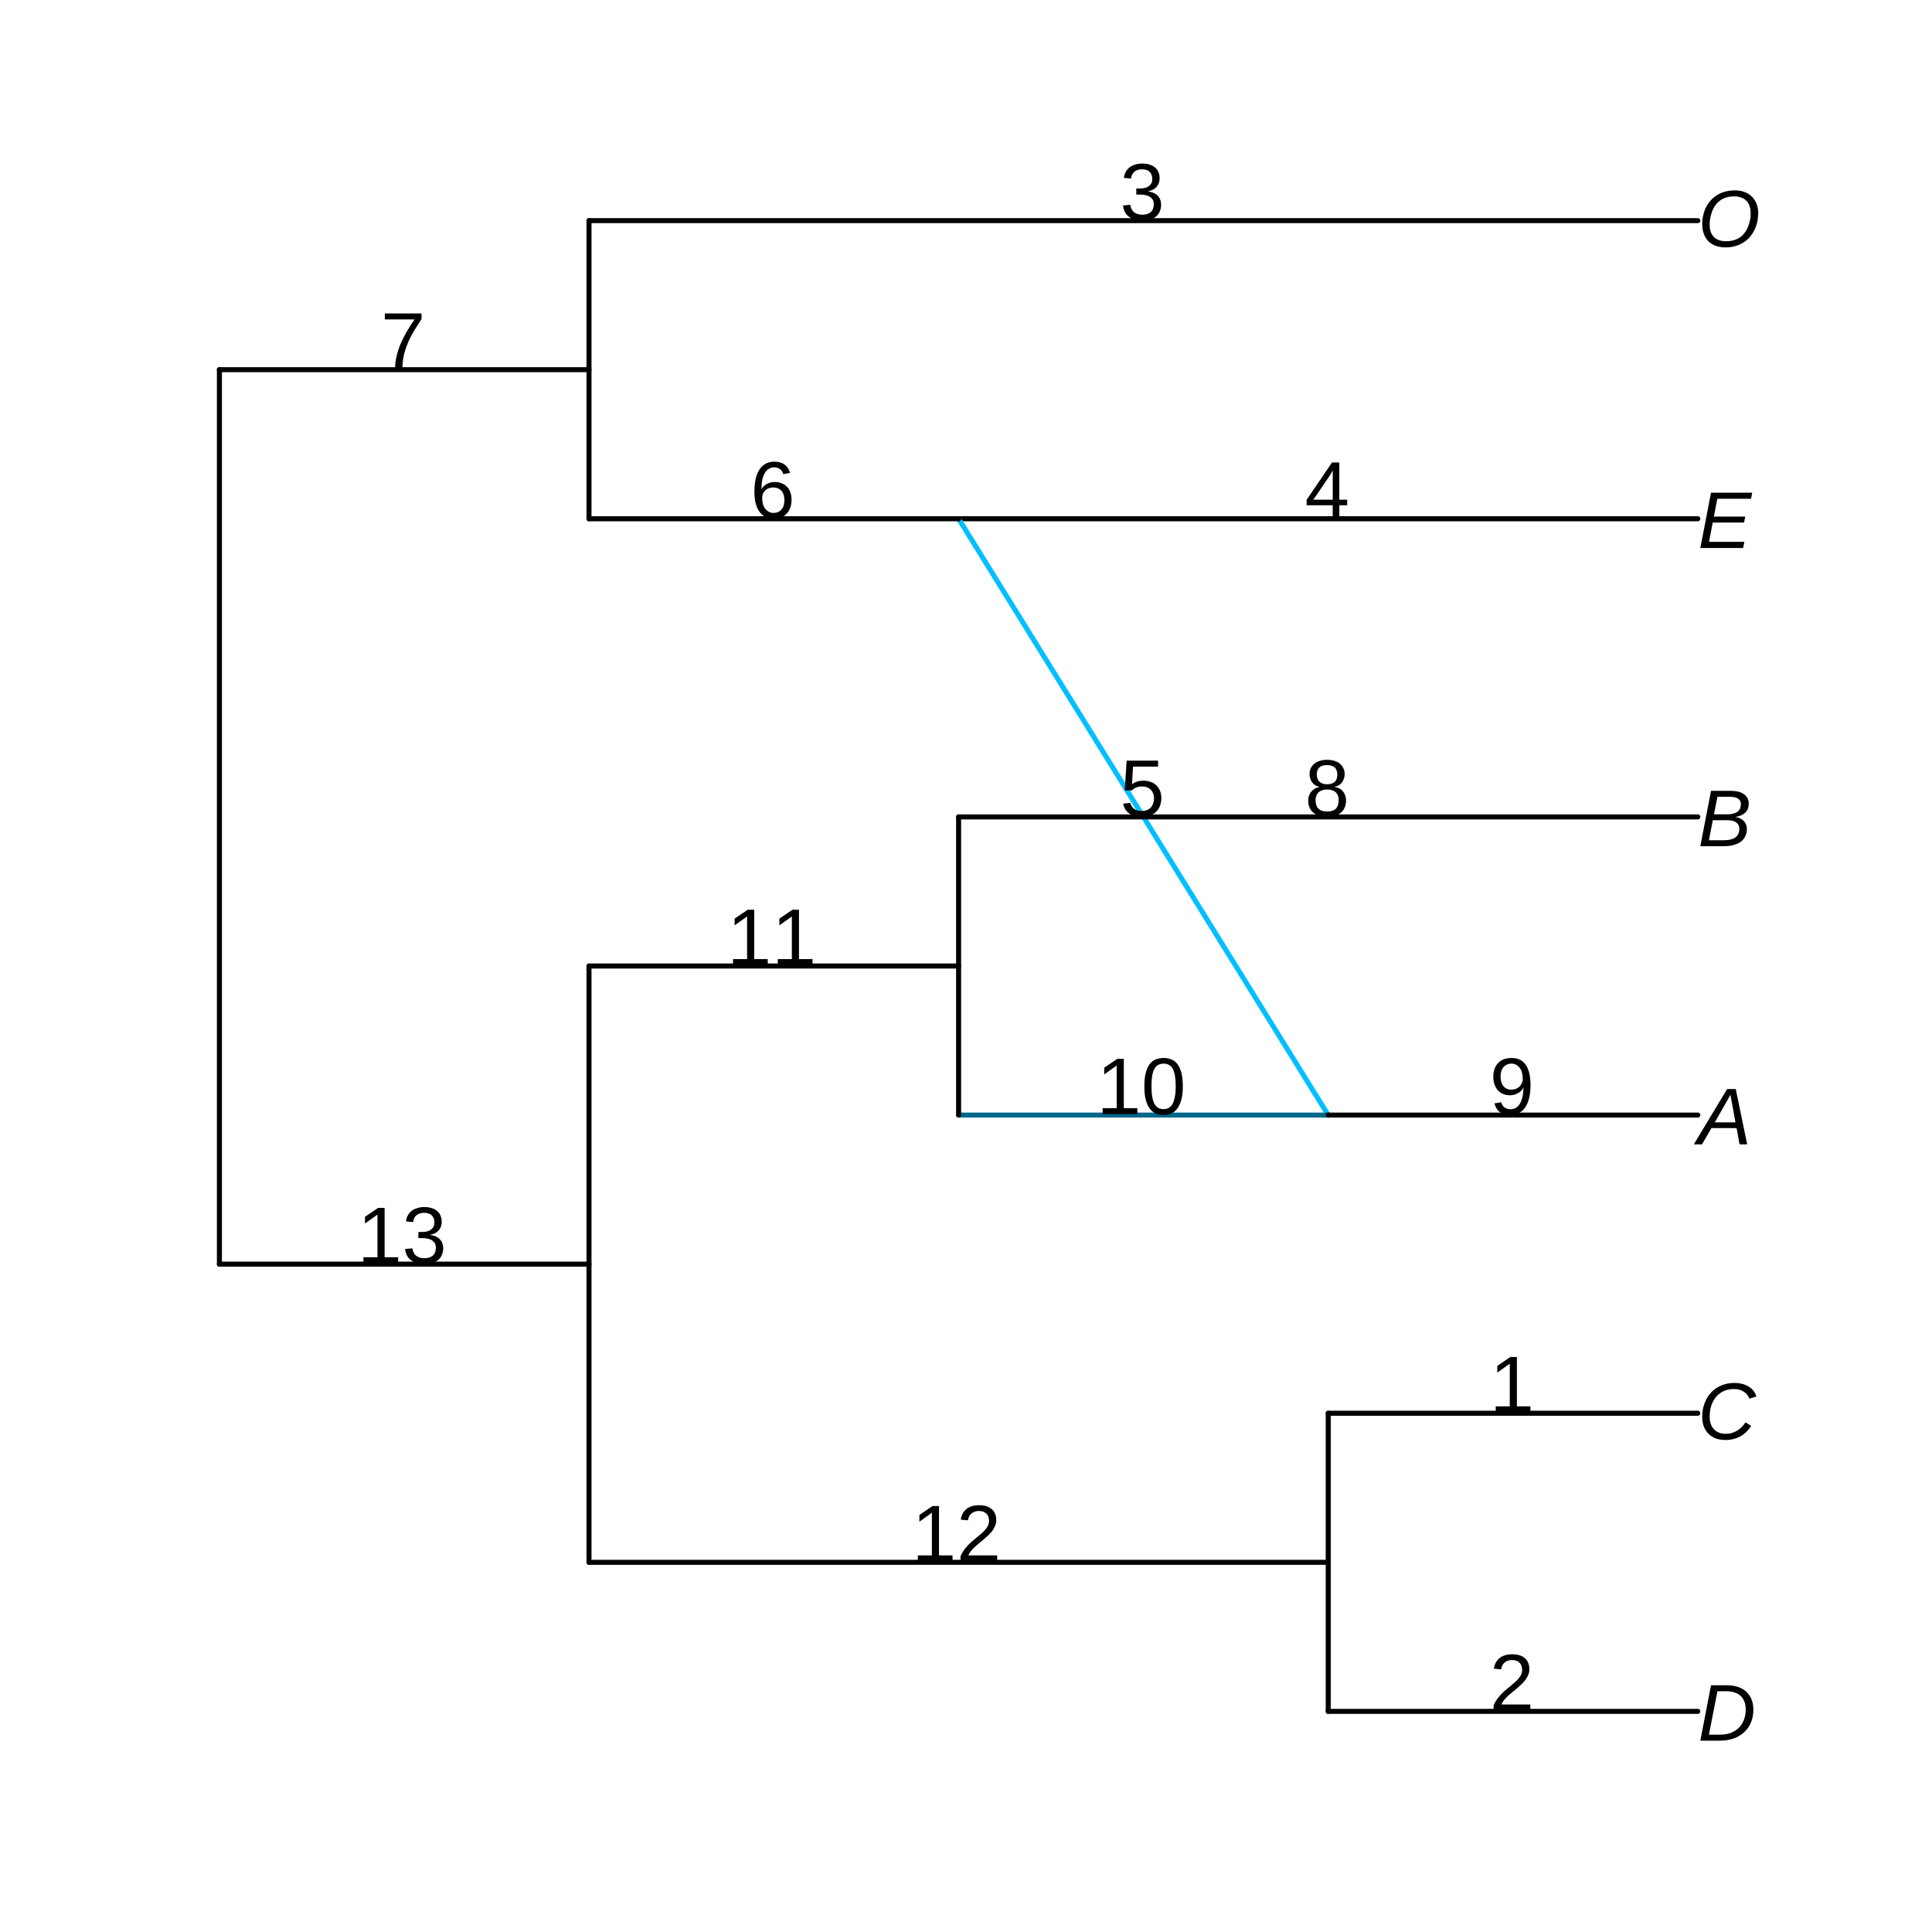
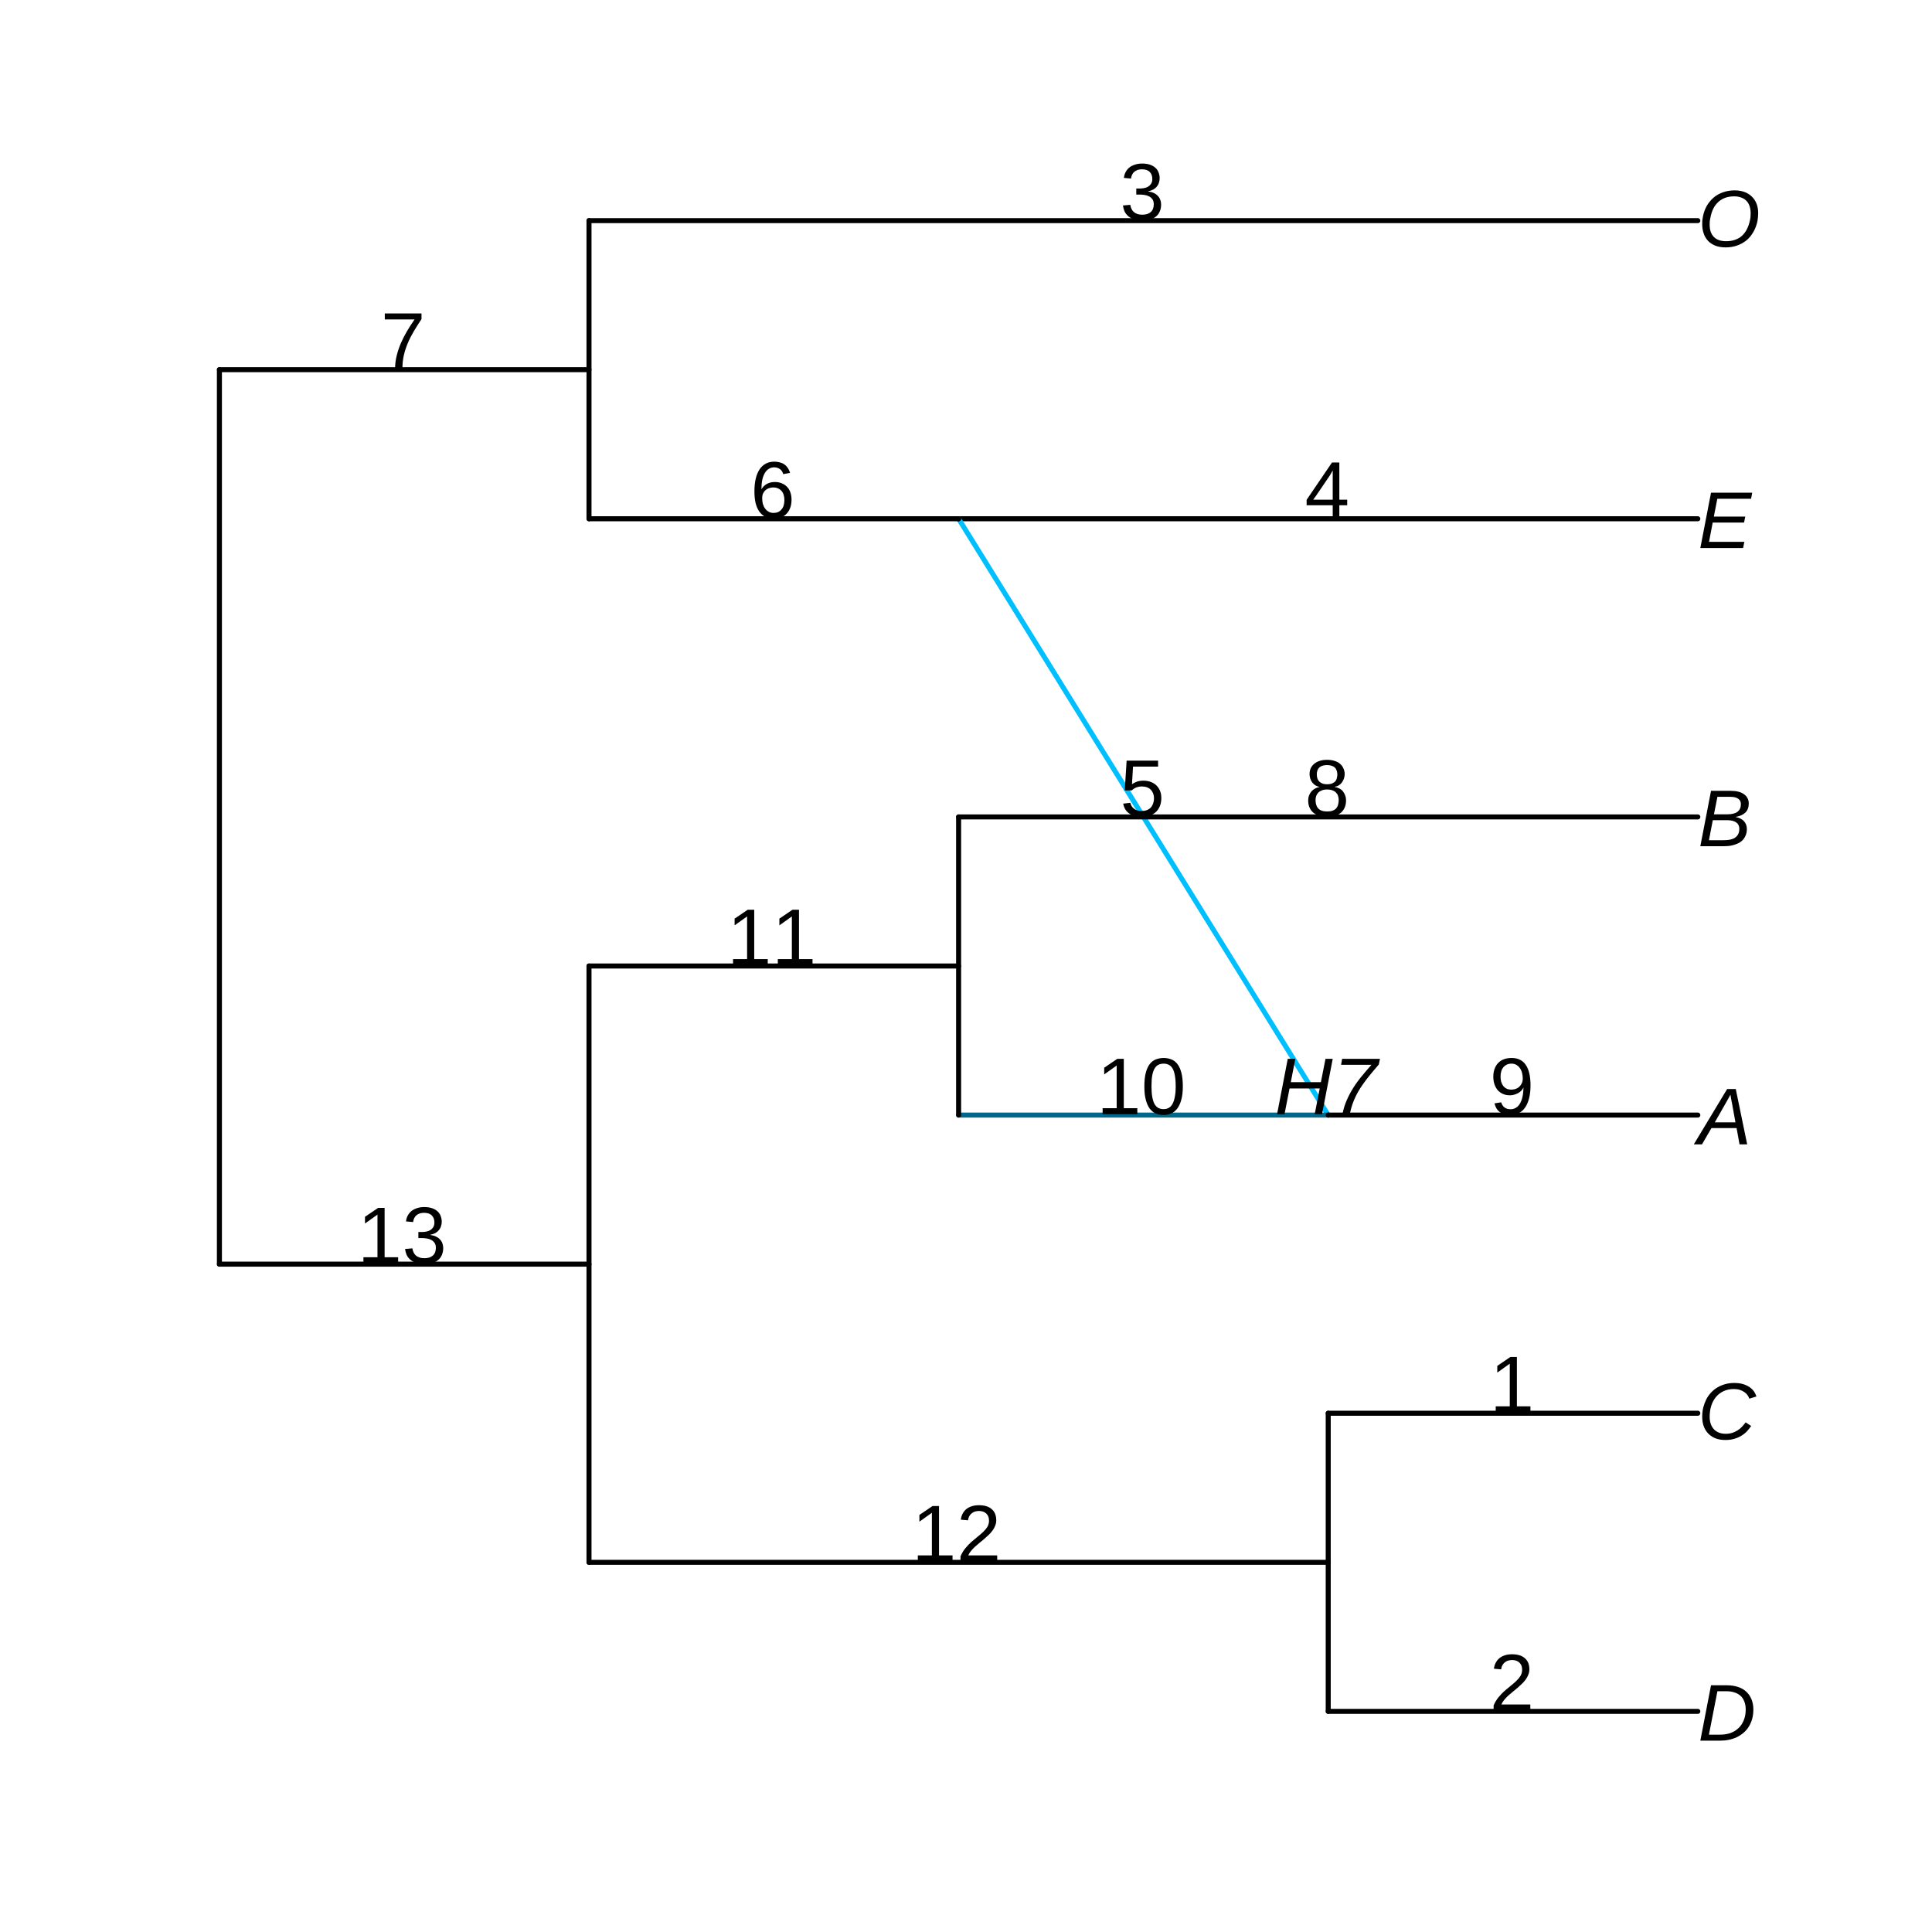
<svg xmlns="http://www.w3.org/2000/svg" xmlns:xlink="http://www.w3.org/1999/xlink" width="288pt" height="288pt" viewBox="0 0 288 288" version="1.1">
  <defs>
    <g>
      <symbol overflow="visible" id="glyph0-0">
        <path style="stroke:none;" d="M 0.406 0 L 0.406 -8 L 3.594 -8 L 3.594 0 Z M 0.797 -0.406 L 3.188 -0.406 L 3.188 -7.594 L 0.797 -7.594 Z M 0.797 -0.406 " />
      </symbol>
      <symbol overflow="visible" id="glyph0-1">
        <path style="stroke:none;" d="M 7.953 -1.969 C 7.766 -1.688 7.551 -1.414 7.312 -1.156 C 7.07 -0.906 6.797 -0.688 6.484 -0.5 C 6.18 -0.312 5.832 -0.16 5.438 -0.047 C 5.051 0.066 4.609 0.125 4.109 0.125 C 3.523 0.125 3.016 0.035 2.578 -0.141 C 2.148 -0.328 1.789 -0.578 1.5 -0.891 C 1.219 -1.203 1.004 -1.566 0.859 -1.984 C 0.723 -2.398 0.656 -2.848 0.656 -3.328 C 0.656 -3.816 0.707 -4.281 0.812 -4.719 C 0.926 -5.156 1.078 -5.562 1.266 -5.938 C 1.461 -6.312 1.703 -6.648 1.984 -6.953 C 2.266 -7.254 2.582 -7.508 2.938 -7.719 C 3.289 -7.926 3.676 -8.086 4.094 -8.203 C 4.508 -8.316 4.953 -8.375 5.422 -8.375 C 5.93 -8.375 6.375 -8.316 6.75 -8.203 C 7.125 -8.086 7.445 -7.938 7.719 -7.75 C 7.988 -7.562 8.207 -7.348 8.375 -7.109 C 8.539 -6.867 8.66 -6.617 8.734 -6.359 L 7.672 -6.031 C 7.617 -6.219 7.531 -6.395 7.406 -6.562 C 7.281 -6.738 7.125 -6.891 6.938 -7.016 C 6.75 -7.148 6.523 -7.258 6.266 -7.344 C 6.004 -7.426 5.707 -7.469 5.375 -7.469 C 4.801 -7.469 4.289 -7.363 3.844 -7.156 C 3.395 -6.945 3.016 -6.656 2.703 -6.281 C 2.398 -5.914 2.164 -5.477 2 -4.969 C 1.844 -4.469 1.766 -3.914 1.766 -3.312 C 1.766 -2.945 1.816 -2.609 1.922 -2.297 C 2.023 -1.992 2.176 -1.727 2.375 -1.5 C 2.57 -1.281 2.82 -1.109 3.125 -0.984 C 3.426 -0.859 3.773 -0.797 4.172 -0.797 C 4.523 -0.797 4.848 -0.844 5.141 -0.938 C 5.43 -1.031 5.695 -1.156 5.938 -1.312 C 6.188 -1.469 6.406 -1.648 6.594 -1.859 C 6.789 -2.066 6.969 -2.281 7.125 -2.5 Z M 7.953 -1.969 " />
      </symbol>
      <symbol overflow="visible" id="glyph0-2">
        <path style="stroke:none;" d="M 4.359 -8.25 C 4.941 -8.25 5.473 -8.172 5.953 -8.016 C 6.43 -7.867 6.844 -7.641 7.188 -7.328 C 7.531 -7.023 7.797 -6.648 7.984 -6.203 C 8.18 -5.754 8.281 -5.234 8.281 -4.641 C 8.281 -4.117 8.219 -3.641 8.094 -3.203 C 7.969 -2.773 7.797 -2.391 7.578 -2.047 C 7.359 -1.703 7.094 -1.398 6.781 -1.141 C 6.477 -0.891 6.145 -0.676 5.781 -0.5 C 5.414 -0.332 5.031 -0.207 4.625 -0.125 C 4.219 -0.039 3.801 0 3.375 0 L 0.375 0 L 1.969 -8.25 Z M 1.656 -0.891 L 3.328 -0.891 C 3.898 -0.891 4.422 -0.973 4.891 -1.141 C 5.359 -1.316 5.758 -1.566 6.094 -1.891 C 6.426 -2.211 6.68 -2.602 6.859 -3.062 C 7.047 -3.531 7.141 -4.055 7.141 -4.641 C 7.141 -5.109 7.066 -5.516 6.922 -5.859 C 6.785 -6.203 6.594 -6.484 6.344 -6.703 C 6.094 -6.922 5.797 -7.082 5.453 -7.188 C 5.109 -7.301 4.738 -7.359 4.344 -7.359 L 2.922 -7.359 Z M 1.656 -0.891 " />
      </symbol>
      <symbol overflow="visible" id="glyph0-3">
        <path style="stroke:none;" d="M 5.5 -8.375 C 6.062 -8.375 6.555 -8.289 6.984 -8.125 C 7.422 -7.957 7.785 -7.723 8.078 -7.422 C 8.379 -7.129 8.609 -6.773 8.766 -6.359 C 8.922 -5.941 9 -5.484 9 -4.984 C 9 -4.797 8.988 -4.598 8.969 -4.391 C 8.945 -4.18 8.922 -3.984 8.891 -3.797 C 8.766 -3.203 8.562 -2.66 8.281 -2.172 C 8.008 -1.691 7.672 -1.281 7.266 -0.938 C 6.859 -0.602 6.391 -0.344 5.859 -0.156 C 5.336 0.031 4.77 0.125 4.156 0.125 C 3.57 0.125 3.062 0.039 2.625 -0.125 C 2.188 -0.301 1.82 -0.539 1.531 -0.844 C 1.238 -1.156 1.02 -1.523 0.875 -1.953 C 0.727 -2.379 0.656 -2.848 0.656 -3.359 C 0.656 -3.535 0.66 -3.719 0.672 -3.906 C 0.691 -4.094 0.723 -4.285 0.766 -4.484 C 0.879 -5.066 1.07 -5.598 1.344 -6.078 C 1.625 -6.555 1.969 -6.969 2.375 -7.312 C 2.781 -7.656 3.242 -7.914 3.766 -8.094 C 4.297 -8.281 4.875 -8.375 5.5 -8.375 Z M 5.438 -7.484 C 4.926 -7.484 4.473 -7.41 4.078 -7.266 C 3.68 -7.117 3.332 -6.906 3.031 -6.625 C 2.738 -6.352 2.492 -6.02 2.297 -5.625 C 2.109 -5.238 1.969 -4.797 1.875 -4.297 C 1.832 -4.117 1.801 -3.945 1.781 -3.781 C 1.77 -3.613 1.766 -3.453 1.766 -3.297 C 1.766 -2.879 1.816 -2.516 1.922 -2.203 C 2.035 -1.891 2.195 -1.629 2.406 -1.422 C 2.613 -1.211 2.867 -1.055 3.172 -0.953 C 3.484 -0.848 3.828 -0.797 4.203 -0.797 C 4.723 -0.797 5.18 -0.867 5.578 -1.016 C 5.984 -1.16 6.332 -1.367 6.625 -1.641 C 6.914 -1.922 7.156 -2.254 7.344 -2.641 C 7.539 -3.035 7.688 -3.477 7.781 -3.969 C 7.82 -4.133 7.848 -4.301 7.859 -4.469 C 7.867 -4.645 7.875 -4.812 7.875 -4.969 C 7.875 -5.383 7.816 -5.75 7.703 -6.062 C 7.598 -6.375 7.438 -6.633 7.219 -6.844 C 7.008 -7.051 6.754 -7.207 6.453 -7.312 C 6.148 -7.426 5.812 -7.484 5.438 -7.484 Z M 5.438 -7.484 " />
      </symbol>
      <symbol overflow="visible" id="glyph0-4">
        <path style="stroke:none;" d="M 0.375 0 L 1.969 -8.25 L 8.109 -8.25 L 7.938 -7.344 L 2.906 -7.344 L 2.391 -4.688 L 7.078 -4.688 L 6.891 -3.797 L 2.219 -3.797 L 1.672 -0.922 L 6.938 -0.922 L 6.75 0 Z M 0.375 0 " />
      </symbol>
      <symbol overflow="visible" id="glyph0-5">
        <path style="stroke:none;" d="M 1.969 -8.25 L 4.953 -8.25 C 5.359 -8.25 5.723 -8.207 6.047 -8.125 C 6.379 -8.039 6.656 -7.914 6.875 -7.75 C 7.102 -7.594 7.281 -7.395 7.406 -7.156 C 7.531 -6.926 7.594 -6.664 7.594 -6.375 C 7.594 -5.801 7.426 -5.348 7.094 -5.016 C 6.758 -4.691 6.266 -4.473 5.609 -4.359 C 5.891 -4.305 6.133 -4.227 6.344 -4.125 C 6.551 -4.02 6.727 -3.891 6.875 -3.734 C 7.02 -3.578 7.129 -3.398 7.203 -3.203 C 7.273 -3.004 7.312 -2.797 7.312 -2.578 C 7.312 -2.254 7.266 -1.961 7.172 -1.703 C 7.078 -1.453 6.953 -1.227 6.797 -1.031 C 6.641 -0.844 6.453 -0.68 6.234 -0.547 C 6.016 -0.422 5.773 -0.316 5.516 -0.234 C 5.266 -0.148 5 -0.086 4.719 -0.047 C 4.438 -0.016 4.148 0 3.859 0 L 0.375 0 Z M 2.406 -4.75 L 4.344 -4.75 C 5.051 -4.75 5.57 -4.875 5.906 -5.125 C 6.25 -5.383 6.422 -5.766 6.422 -6.266 C 6.422 -6.629 6.285 -6.898 6.016 -7.078 C 5.754 -7.266 5.367 -7.359 4.859 -7.359 L 2.922 -7.359 Z M 1.656 -0.891 L 3.812 -0.891 C 4.113 -0.891 4.41 -0.91 4.703 -0.953 C 4.992 -1.004 5.25 -1.094 5.469 -1.219 C 5.688 -1.344 5.859 -1.516 5.984 -1.734 C 6.117 -1.953 6.188 -2.238 6.188 -2.594 C 6.188 -3.008 6.031 -3.328 5.719 -3.547 C 5.406 -3.766 4.961 -3.875 4.391 -3.875 L 2.234 -3.875 Z M 1.656 -0.891 " />
      </symbol>
      <symbol overflow="visible" id="glyph0-6">
        <path style="stroke:none;" d="M 6.219 0 L 5.781 -2.422 L 2.031 -2.422 L 0.625 0 L -0.594 0 L 4.375 -8.25 L 5.656 -8.25 L 7.359 0 Z M 5.109 -6.062 C 5.078 -6.219 5.047 -6.367 5.016 -6.516 C 4.984 -6.672 4.957 -6.812 4.938 -6.938 C 4.914 -7.07 4.898 -7.18 4.891 -7.266 C 4.879 -7.348 4.867 -7.395 4.859 -7.406 C 4.859 -7.395 4.832 -7.344 4.781 -7.25 C 4.738 -7.164 4.68 -7.062 4.609 -6.938 C 4.535 -6.812 4.457 -6.672 4.375 -6.516 C 4.289 -6.359 4.203 -6.203 4.109 -6.047 L 2.531 -3.281 L 5.609 -3.281 Z M 5.109 -6.062 " />
+       </symbol>
+       <symbol overflow="visible" id="glyph0-7">
+         <path style="stroke:none;" d="M 5.984 0 L 6.734 -3.828 L 2.234 -3.828 L 1.484 0 L 0.375 0 L 1.969 -8.25 L 3.094 -8.25 L 2.422 -4.766 L 6.906 -4.766 L 7.594 -8.25 L 8.672 -8.25 L 7.078 0 Z M 5.984 0 " />
+       </symbol>
+       <symbol overflow="visible" id="glyph0-8">
+         <path style="stroke:none;" d="M 6.875 -7.406 C 6.52 -6.977 6.176 -6.57 5.844 -6.188 C 5.52 -5.801 5.211 -5.414 4.922 -5.031 C 4.641 -4.656 4.375 -4.273 4.125 -3.891 C 3.875 -3.504 3.648 -3.109 3.453 -2.703 C 3.254 -2.297 3.078 -1.867 2.922 -1.422 C 2.773 -0.973 2.648 -0.5 2.547 0 L 1.453 0 C 1.598 -0.75 1.812 -1.441 2.094 -2.078 C 2.375 -2.723 2.703 -3.344 3.078 -3.938 C 3.453 -4.531 3.867 -5.102 4.328 -5.656 C 4.785 -6.219 5.27 -6.785 5.781 -7.359 L 1.25 -7.359 L 1.406 -8.25 L 7.047 -8.25 Z M 6.875 -7.406 " />
      </symbol>
      <symbol overflow="visible" id="glyph1-0">
        <path style="stroke:none;" d="M 0.406 0 L 0.406 -8 L 3.594 -8 L 3.594 0 Z M 0.797 -0.406 L 3.188 -0.406 L 3.188 -7.594 L 0.797 -7.594 Z M 0.797 -0.406 " />
      </symbol>
      <symbol overflow="visible" id="glyph1-1">
        <path style="stroke:none;" d="M 0.922 0 L 0.922 -0.891 L 3.016 -0.891 L 3.016 -7.25 L 1.156 -5.922 L 1.156 -6.922 L 3.109 -8.25 L 4.078 -8.25 L 4.078 -0.891 L 6.094 -0.891 L 6.094 0 Z M 0.922 0 " />
      </symbol>
      <symbol overflow="visible" id="glyph1-2">
        <path style="stroke:none;" d="M 0.609 0 L 0.609 -0.75 C 0.805 -1.207 1.047 -1.609 1.328 -1.953 C 1.617 -2.305 1.922 -2.625 2.234 -2.906 C 2.555 -3.188 2.867 -3.445 3.172 -3.688 C 3.484 -3.938 3.766 -4.18 4.016 -4.422 C 4.266 -4.66 4.469 -4.91 4.625 -5.172 C 4.781 -5.441 4.859 -5.742 4.859 -6.078 C 4.859 -6.316 4.82 -6.523 4.75 -6.703 C 4.676 -6.879 4.57 -7.023 4.438 -7.141 C 4.312 -7.266 4.156 -7.359 3.969 -7.422 C 3.781 -7.484 3.578 -7.516 3.359 -7.516 C 3.141 -7.516 2.938 -7.484 2.75 -7.422 C 2.57 -7.367 2.41 -7.281 2.266 -7.156 C 2.117 -7.039 2 -6.895 1.906 -6.719 C 1.812 -6.551 1.754 -6.352 1.734 -6.125 L 0.656 -6.219 C 0.688 -6.508 0.766 -6.785 0.891 -7.047 C 1.023 -7.316 1.203 -7.551 1.422 -7.75 C 1.648 -7.945 1.922 -8.098 2.234 -8.203 C 2.555 -8.316 2.93 -8.375 3.359 -8.375 C 3.766 -8.375 4.125 -8.328 4.438 -8.234 C 4.758 -8.141 5.031 -7.992 5.25 -7.797 C 5.477 -7.609 5.648 -7.375 5.766 -7.094 C 5.879 -6.812 5.938 -6.488 5.938 -6.125 C 5.938 -5.844 5.883 -5.578 5.781 -5.328 C 5.688 -5.078 5.555 -4.836 5.391 -4.609 C 5.223 -4.379 5.031 -4.16 4.812 -3.953 C 4.594 -3.742 4.363 -3.535 4.125 -3.328 C 3.895 -3.129 3.656 -2.93 3.406 -2.734 C 3.164 -2.535 2.938 -2.336 2.719 -2.141 C 2.508 -1.941 2.32 -1.738 2.156 -1.531 C 1.988 -1.332 1.859 -1.117 1.766 -0.891 L 6.078 -0.891 L 6.078 0 Z M 0.609 0 " />
      </symbol>
      <symbol overflow="visible" id="glyph1-3">
        <path style="stroke:none;" d="M 6.141 -2.281 C 6.141 -1.906 6.078 -1.566 5.953 -1.266 C 5.836 -0.973 5.66 -0.723 5.422 -0.516 C 5.18 -0.305 4.883 -0.145 4.531 -0.031 C 4.188 0.07 3.789 0.125 3.344 0.125 C 2.832 0.125 2.398 0.062 2.047 -0.062 C 1.703 -0.195 1.414 -0.367 1.188 -0.578 C 0.957 -0.785 0.785 -1.02 0.672 -1.281 C 0.566 -1.551 0.492 -1.832 0.453 -2.125 L 1.547 -2.219 C 1.578 -2 1.633 -1.801 1.719 -1.625 C 1.801 -1.445 1.914 -1.289 2.062 -1.156 C 2.207 -1.031 2.383 -0.93 2.594 -0.859 C 2.801 -0.785 3.051 -0.75 3.344 -0.75 C 3.875 -0.75 4.289 -0.879 4.594 -1.141 C 4.895 -1.41 5.047 -1.801 5.047 -2.312 C 5.047 -2.613 4.977 -2.859 4.844 -3.047 C 4.707 -3.234 4.539 -3.379 4.344 -3.484 C 4.145 -3.586 3.926 -3.656 3.688 -3.688 C 3.445 -3.727 3.227 -3.75 3.031 -3.75 L 2.438 -3.75 L 2.438 -4.656 L 3.016 -4.656 C 3.211 -4.656 3.414 -4.676 3.625 -4.719 C 3.844 -4.758 4.039 -4.832 4.219 -4.938 C 4.395 -5.051 4.539 -5.195 4.656 -5.375 C 4.77 -5.562 4.828 -5.797 4.828 -6.078 C 4.828 -6.523 4.695 -6.875 4.438 -7.125 C 4.188 -7.383 3.801 -7.516 3.281 -7.516 C 2.82 -7.516 2.445 -7.395 2.156 -7.156 C 1.875 -6.914 1.707 -6.578 1.656 -6.141 L 0.594 -6.234 C 0.633 -6.598 0.734 -6.91 0.891 -7.172 C 1.047 -7.441 1.242 -7.664 1.484 -7.844 C 1.734 -8.02 2.008 -8.148 2.312 -8.234 C 2.625 -8.328 2.953 -8.375 3.297 -8.375 C 3.754 -8.375 4.148 -8.316 4.484 -8.203 C 4.816 -8.086 5.086 -7.93 5.297 -7.734 C 5.516 -7.535 5.672 -7.301 5.766 -7.031 C 5.867 -6.77 5.922 -6.488 5.922 -6.188 C 5.922 -5.945 5.883 -5.723 5.812 -5.516 C 5.75 -5.305 5.645 -5.113 5.5 -4.938 C 5.363 -4.77 5.188 -4.625 4.969 -4.5 C 4.75 -4.383 4.488 -4.297 4.188 -4.234 L 4.188 -4.219 C 4.52 -4.176 4.805 -4.098 5.047 -3.984 C 5.297 -3.867 5.5 -3.723 5.656 -3.547 C 5.82 -3.379 5.941 -3.188 6.016 -2.969 C 6.098 -2.75 6.141 -2.52 6.141 -2.281 Z M 6.141 -2.281 " />
      </symbol>
      <symbol overflow="visible" id="glyph1-4">
        <path style="stroke:none;" d="M 5.156 -1.875 L 5.156 0 L 4.172 0 L 4.172 -1.875 L 0.281 -1.875 L 0.281 -2.688 L 4.062 -8.25 L 5.156 -8.25 L 5.156 -2.703 L 6.328 -2.703 L 6.328 -1.875 Z M 4.172 -7.062 C 4.16 -7.039 4.141 -7.004 4.109 -6.953 C 4.078 -6.898 4.039 -6.836 4 -6.766 C 3.957 -6.691 3.914 -6.617 3.875 -6.547 C 3.844 -6.473 3.812 -6.414 3.781 -6.375 L 1.656 -3.25 C 1.633 -3.219 1.602 -3.176 1.562 -3.125 C 1.531 -3.07 1.492 -3.02 1.453 -2.969 C 1.422 -2.914 1.383 -2.863 1.344 -2.812 C 1.301 -2.77 1.27 -2.734 1.25 -2.703 L 4.172 -2.703 Z M 4.172 -7.062 " />
      </symbol>
      <symbol overflow="visible" id="glyph1-5">
        <path style="stroke:none;" d="M 6.172 -2.688 C 6.172 -2.27 6.109 -1.891 5.984 -1.547 C 5.859 -1.203 5.672 -0.906 5.422 -0.656 C 5.18 -0.414 4.879 -0.223 4.516 -0.078 C 4.148 0.055 3.723 0.125 3.234 0.125 C 2.805 0.125 2.43 0.07 2.109 -0.031 C 1.785 -0.133 1.508 -0.273 1.281 -0.453 C 1.062 -0.629 0.883 -0.836 0.75 -1.078 C 0.625 -1.316 0.535 -1.57 0.484 -1.844 L 1.547 -1.969 C 1.586 -1.812 1.645 -1.66 1.719 -1.516 C 1.801 -1.367 1.91 -1.238 2.047 -1.125 C 2.18 -1.008 2.348 -0.914 2.547 -0.844 C 2.742 -0.781 2.984 -0.75 3.266 -0.75 C 3.535 -0.75 3.781 -0.789 4 -0.875 C 4.227 -0.957 4.422 -1.078 4.578 -1.234 C 4.734 -1.398 4.852 -1.602 4.938 -1.844 C 5.031 -2.082 5.078 -2.359 5.078 -2.672 C 5.078 -2.922 5.035 -3.148 4.953 -3.359 C 4.867 -3.578 4.75 -3.766 4.594 -3.922 C 4.445 -4.078 4.258 -4.195 4.031 -4.281 C 3.812 -4.363 3.562 -4.406 3.281 -4.406 C 3.113 -4.406 2.953 -4.391 2.797 -4.359 C 2.648 -4.328 2.516 -4.285 2.391 -4.234 C 2.266 -4.18 2.148 -4.117 2.047 -4.047 C 1.941 -3.973 1.844 -3.895 1.75 -3.812 L 0.719 -3.812 L 1 -8.25 L 5.688 -8.25 L 5.688 -7.359 L 1.953 -7.359 L 1.797 -4.734 C 1.984 -4.879 2.219 -5.004 2.5 -5.109 C 2.781 -5.211 3.113 -5.266 3.5 -5.266 C 3.914 -5.266 4.285 -5.203 4.609 -5.078 C 4.941 -4.953 5.223 -4.773 5.453 -4.547 C 5.68 -4.316 5.859 -4.047 5.984 -3.734 C 6.109 -3.422 6.172 -3.07 6.172 -2.688 Z M 6.172 -2.688 " />
      </symbol>
      <symbol overflow="visible" id="glyph1-6">
        <path style="stroke:none;" d="M 6.141 -2.703 C 6.141 -2.285 6.082 -1.906 5.969 -1.562 C 5.852 -1.219 5.68 -0.922 5.453 -0.672 C 5.234 -0.422 4.957 -0.223 4.625 -0.078 C 4.289 0.055 3.91 0.125 3.484 0.125 C 3.004 0.125 2.582 0.031 2.219 -0.156 C 1.863 -0.344 1.566 -0.609 1.328 -0.953 C 1.086 -1.297 0.906 -1.719 0.781 -2.219 C 0.664 -2.727 0.609 -3.301 0.609 -3.938 C 0.609 -4.676 0.676 -5.32 0.812 -5.875 C 0.945 -6.426 1.141 -6.883 1.391 -7.25 C 1.648 -7.625 1.961 -7.906 2.328 -8.094 C 2.691 -8.281 3.102 -8.375 3.562 -8.375 C 3.844 -8.375 4.102 -8.344 4.344 -8.281 C 4.594 -8.227 4.816 -8.133 5.016 -8 C 5.223 -7.875 5.398 -7.703 5.547 -7.484 C 5.703 -7.273 5.828 -7.016 5.922 -6.703 L 4.906 -6.516 C 4.801 -6.867 4.629 -7.125 4.391 -7.281 C 4.148 -7.445 3.867 -7.531 3.547 -7.531 C 3.266 -7.531 3.004 -7.457 2.766 -7.312 C 2.535 -7.176 2.336 -6.973 2.172 -6.703 C 2.004 -6.43 1.875 -6.086 1.781 -5.672 C 1.695 -5.266 1.656 -4.789 1.656 -4.25 C 1.852 -4.602 2.125 -4.875 2.469 -5.062 C 2.812 -5.25 3.207 -5.344 3.656 -5.344 C 4.031 -5.344 4.367 -5.281 4.672 -5.156 C 4.984 -5.031 5.25 -4.852 5.469 -4.625 C 5.688 -4.406 5.852 -4.129 5.969 -3.797 C 6.082 -3.473 6.141 -3.109 6.141 -2.703 Z M 5.078 -2.656 C 5.078 -2.938 5.039 -3.191 4.969 -3.422 C 4.895 -3.66 4.785 -3.859 4.641 -4.016 C 4.504 -4.18 4.332 -4.305 4.125 -4.391 C 3.926 -4.484 3.688 -4.531 3.406 -4.531 C 3.219 -4.531 3.023 -4.5 2.828 -4.438 C 2.629 -4.383 2.453 -4.289 2.297 -4.156 C 2.141 -4.031 2.008 -3.863 1.906 -3.656 C 1.812 -3.457 1.766 -3.207 1.766 -2.906 C 1.766 -2.602 1.801 -2.316 1.875 -2.047 C 1.957 -1.785 2.07 -1.555 2.219 -1.359 C 2.363 -1.172 2.539 -1.02 2.75 -0.906 C 2.957 -0.789 3.191 -0.734 3.453 -0.734 C 3.703 -0.734 3.926 -0.773 4.125 -0.859 C 4.332 -0.953 4.504 -1.082 4.641 -1.25 C 4.785 -1.414 4.895 -1.613 4.969 -1.844 C 5.039 -2.082 5.078 -2.352 5.078 -2.656 Z M 5.078 -2.656 " />
      </symbol>
      <symbol overflow="visible" id="glyph1-7">
        <path style="stroke:none;" d="M 6.078 -7.406 C 5.66 -6.77 5.273 -6.16 4.922 -5.578 C 4.578 -4.992 4.281 -4.406 4.031 -3.812 C 3.781 -3.219 3.582 -2.609 3.438 -1.984 C 3.301 -1.367 3.234 -0.707 3.234 0 L 2.141 0 C 2.141 -0.656 2.219 -1.301 2.375 -1.938 C 2.531 -2.57 2.738 -3.195 3 -3.812 C 3.27 -4.426 3.578 -5.023 3.922 -5.609 C 4.273 -6.203 4.648 -6.785 5.047 -7.359 L 0.609 -7.359 L 0.609 -8.25 L 6.078 -8.25 Z M 6.078 -7.406 " />
      </symbol>
      <symbol overflow="visible" id="glyph1-8">
        <path style="stroke:none;" d="M 6.156 -2.297 C 6.156 -1.953 6.098 -1.629 5.984 -1.328 C 5.867 -1.035 5.695 -0.781 5.469 -0.562 C 5.25 -0.352 4.957 -0.188 4.594 -0.062 C 4.238 0.062 3.82 0.125 3.344 0.125 C 2.852 0.125 2.43 0.062 2.078 -0.062 C 1.723 -0.188 1.43 -0.352 1.203 -0.562 C 0.973 -0.781 0.801 -1.035 0.688 -1.328 C 0.57 -1.617 0.516 -1.941 0.516 -2.297 C 0.516 -2.598 0.562 -2.863 0.656 -3.094 C 0.75 -3.332 0.875 -3.535 1.031 -3.703 C 1.188 -3.867 1.363 -4.004 1.562 -4.109 C 1.758 -4.211 1.961 -4.281 2.172 -4.312 L 2.172 -4.344 C 1.941 -4.395 1.734 -4.477 1.547 -4.594 C 1.367 -4.719 1.219 -4.863 1.094 -5.031 C 0.969 -5.207 0.875 -5.398 0.812 -5.609 C 0.75 -5.816 0.719 -6.035 0.719 -6.266 C 0.719 -6.555 0.77 -6.828 0.875 -7.078 C 0.988 -7.336 1.156 -7.562 1.375 -7.75 C 1.594 -7.945 1.863 -8.098 2.188 -8.203 C 2.508 -8.316 2.883 -8.375 3.312 -8.375 C 3.758 -8.375 4.148 -8.316 4.484 -8.203 C 4.816 -8.098 5.086 -7.945 5.297 -7.75 C 5.516 -7.551 5.676 -7.32 5.781 -7.062 C 5.895 -6.812 5.953 -6.539 5.953 -6.25 C 5.953 -6.02 5.914 -5.801 5.844 -5.594 C 5.781 -5.395 5.688 -5.207 5.562 -5.031 C 5.445 -4.863 5.297 -4.719 5.109 -4.594 C 4.93 -4.477 4.723 -4.398 4.484 -4.359 L 4.484 -4.328 C 4.723 -4.285 4.941 -4.211 5.141 -4.109 C 5.348 -4.016 5.523 -3.879 5.672 -3.703 C 5.816 -3.535 5.93 -3.332 6.016 -3.094 C 6.109 -2.863 6.156 -2.598 6.156 -2.297 Z M 4.859 -6.188 C 4.859 -6.395 4.828 -6.582 4.766 -6.75 C 4.711 -6.926 4.625 -7.078 4.5 -7.203 C 4.383 -7.328 4.227 -7.422 4.031 -7.484 C 3.844 -7.555 3.602 -7.594 3.312 -7.594 C 3.039 -7.594 2.805 -7.555 2.609 -7.484 C 2.422 -7.422 2.266 -7.328 2.141 -7.203 C 2.016 -7.078 1.926 -6.926 1.875 -6.75 C 1.82 -6.582 1.797 -6.395 1.797 -6.188 C 1.797 -6.031 1.816 -5.863 1.859 -5.688 C 1.898 -5.52 1.977 -5.363 2.094 -5.219 C 2.207 -5.082 2.363 -4.969 2.562 -4.875 C 2.758 -4.781 3.016 -4.734 3.328 -4.734 C 3.66 -4.734 3.926 -4.781 4.125 -4.875 C 4.332 -4.969 4.488 -5.082 4.594 -5.219 C 4.695 -5.363 4.766 -5.52 4.797 -5.688 C 4.836 -5.863 4.859 -6.031 4.859 -6.188 Z M 5.062 -2.406 C 5.062 -2.602 5.031 -2.797 4.969 -2.984 C 4.914 -3.172 4.82 -3.332 4.688 -3.469 C 4.562 -3.613 4.383 -3.727 4.156 -3.812 C 3.938 -3.906 3.656 -3.953 3.312 -3.953 C 3.008 -3.953 2.75 -3.906 2.531 -3.812 C 2.312 -3.727 2.133 -3.613 2 -3.469 C 1.863 -3.32 1.766 -3.156 1.703 -2.969 C 1.641 -2.781 1.609 -2.582 1.609 -2.375 C 1.609 -2.125 1.641 -1.895 1.703 -1.688 C 1.766 -1.477 1.863 -1.297 2 -1.141 C 2.133 -0.992 2.312 -0.879 2.531 -0.797 C 2.758 -0.711 3.035 -0.672 3.359 -0.672 C 3.672 -0.672 3.938 -0.711 4.156 -0.797 C 4.375 -0.879 4.551 -0.992 4.688 -1.141 C 4.82 -1.297 4.914 -1.477 4.969 -1.688 C 5.031 -1.906 5.062 -2.145 5.062 -2.406 Z M 5.062 -2.406 " />
      </symbol>
      <symbol overflow="visible" id="glyph1-9">
        <path style="stroke:none;" d="M 6.109 -4.297 C 6.109 -3.555 6.035 -2.91 5.891 -2.359 C 5.754 -1.805 5.555 -1.348 5.297 -0.984 C 5.047 -0.617 4.734 -0.344 4.359 -0.156 C 3.992 0.031 3.582 0.125 3.125 0.125 C 2.801 0.125 2.508 0.086 2.25 0.016 C 2 -0.047 1.773 -0.145 1.578 -0.281 C 1.379 -0.414 1.207 -0.594 1.062 -0.812 C 0.926 -1.031 0.816 -1.297 0.734 -1.609 L 1.734 -1.766 C 1.848 -1.41 2.02 -1.148 2.25 -0.984 C 2.488 -0.816 2.785 -0.734 3.141 -0.734 C 3.422 -0.734 3.676 -0.801 3.906 -0.938 C 4.145 -1.07 4.348 -1.273 4.516 -1.547 C 4.68 -1.816 4.812 -2.156 4.906 -2.562 C 5 -2.969 5.051 -3.441 5.062 -3.984 C 4.977 -3.797 4.863 -3.629 4.719 -3.484 C 4.582 -3.348 4.422 -3.227 4.234 -3.125 C 4.055 -3.031 3.859 -2.953 3.641 -2.891 C 3.43 -2.836 3.223 -2.812 3.016 -2.812 C 2.641 -2.812 2.301 -2.879 2 -3.016 C 1.695 -3.148 1.438 -3.336 1.219 -3.578 C 1.008 -3.828 0.848 -4.117 0.734 -4.453 C 0.617 -4.797 0.562 -5.18 0.562 -5.609 C 0.562 -6.023 0.625 -6.406 0.75 -6.75 C 0.875 -7.094 1.051 -7.383 1.281 -7.625 C 1.52 -7.875 1.805 -8.062 2.141 -8.188 C 2.484 -8.312 2.875 -8.375 3.312 -8.375 C 4.227 -8.375 4.922 -8.035 5.391 -7.359 C 5.867 -6.68 6.109 -5.66 6.109 -4.297 Z M 4.953 -5.312 C 4.953 -5.613 4.914 -5.898 4.844 -6.172 C 4.77 -6.441 4.66 -6.676 4.516 -6.875 C 4.379 -7.07 4.207 -7.227 4 -7.344 C 3.789 -7.469 3.551 -7.531 3.281 -7.531 C 3.02 -7.531 2.785 -7.484 2.578 -7.391 C 2.379 -7.297 2.207 -7.164 2.062 -7 C 1.926 -6.832 1.82 -6.629 1.75 -6.391 C 1.676 -6.16 1.641 -5.898 1.641 -5.609 C 1.641 -5.328 1.672 -5.066 1.734 -4.828 C 1.805 -4.586 1.91 -4.379 2.047 -4.203 C 2.18 -4.035 2.348 -3.898 2.547 -3.797 C 2.754 -3.703 2.992 -3.656 3.266 -3.656 C 3.461 -3.656 3.66 -3.688 3.859 -3.75 C 4.055 -3.812 4.234 -3.91 4.391 -4.047 C 4.555 -4.191 4.691 -4.367 4.797 -4.578 C 4.898 -4.785 4.953 -5.031 4.953 -5.312 Z M 4.953 -5.312 " />
      </symbol>
      <symbol overflow="visible" id="glyph1-10">
        <path style="stroke:none;" d="M 6.203 -4.125 C 6.203 -3.332 6.125 -2.664 5.969 -2.125 C 5.82 -1.582 5.617 -1.145 5.359 -0.812 C 5.098 -0.477 4.789 -0.238 4.438 -0.094 C 4.094 0.051 3.723 0.125 3.328 0.125 C 2.922 0.125 2.539 0.051 2.188 -0.094 C 1.844 -0.238 1.539 -0.477 1.281 -0.812 C 1.031 -1.145 0.832 -1.582 0.688 -2.125 C 0.539 -2.664 0.469 -3.332 0.469 -4.125 C 0.469 -4.957 0.539 -5.645 0.688 -6.188 C 0.832 -6.738 1.035 -7.176 1.297 -7.5 C 1.555 -7.82 1.859 -8.047 2.203 -8.172 C 2.555 -8.305 2.941 -8.375 3.359 -8.375 C 3.754 -8.375 4.125 -8.305 4.469 -8.172 C 4.812 -8.047 5.113 -7.82 5.375 -7.5 C 5.633 -7.176 5.836 -6.738 5.984 -6.188 C 6.129 -5.645 6.203 -4.957 6.203 -4.125 Z M 5.141 -4.125 C 5.141 -4.781 5.098 -5.328 5.016 -5.766 C 4.941 -6.203 4.828 -6.551 4.672 -6.812 C 4.516 -7.07 4.328 -7.254 4.109 -7.359 C 3.891 -7.473 3.641 -7.531 3.359 -7.531 C 3.055 -7.531 2.789 -7.473 2.562 -7.359 C 2.344 -7.254 2.156 -7.07 2 -6.812 C 1.844 -6.551 1.723 -6.203 1.641 -5.766 C 1.566 -5.328 1.531 -4.781 1.531 -4.125 C 1.531 -3.5 1.57 -2.969 1.656 -2.531 C 1.738 -2.094 1.852 -1.742 2 -1.484 C 2.156 -1.223 2.344 -1.035 2.562 -0.922 C 2.789 -0.805 3.047 -0.75 3.328 -0.75 C 3.609 -0.75 3.859 -0.805 4.078 -0.922 C 4.305 -1.035 4.492 -1.223 4.641 -1.484 C 4.797 -1.742 4.914 -2.094 5 -2.531 C 5.094 -2.969 5.141 -3.5 5.141 -4.125 Z M 5.141 -4.125 " />
      </symbol>
    </g>
  </defs>
  <g id="surface1">
    <rect x="0" y="0" width="288" height="288" style="fill:rgb(100%,100%,100%);fill-opacity:1;stroke:none;" />
    <path style="fill:none;stroke-width:0.75;stroke-linecap:round;stroke-linejoin:round;stroke:rgb(0%,0%,0%);stroke-opacity:1;stroke-miterlimit:10;" d="M 197.996 210.668 L 253.09 210.668 " />
    <path style="fill:none;stroke-width:0.75;stroke-linecap:round;stroke-linejoin:round;stroke:rgb(0%,0%,0%);stroke-opacity:1;stroke-miterlimit:10;" d="M 197.996 255.109 L 253.09 255.109 " />
    <path style="fill:none;stroke-width:0.75;stroke-linecap:round;stroke-linejoin:round;stroke:rgb(0%,0%,0%);stroke-opacity:1;stroke-miterlimit:10;" d="M 87.801 32.891 L 253.09 32.891 " />
    <path style="fill:none;stroke-width:0.75;stroke-linecap:round;stroke-linejoin:round;stroke:rgb(0%,0%,0%);stroke-opacity:1;stroke-miterlimit:10;" d="M 142.898 77.332 L 253.09 77.332 " />
    <path style="fill:none;stroke-width:0.75;stroke-linecap:round;stroke-linejoin:round;stroke:rgb(0%,74.902%,100%);stroke-opacity:1;stroke-miterlimit:10;" d="M 142.898 77.332 L 197.996 166.223 " />
    <path style="fill:none;stroke-width:0.75;stroke-linecap:round;stroke-linejoin:round;stroke:rgb(0%,0%,0%);stroke-opacity:1;stroke-miterlimit:10;" d="M 87.801 77.332 L 142.898 77.332 " />
    <path style="fill:none;stroke-width:0.75;stroke-linecap:round;stroke-linejoin:round;stroke:rgb(0%,0%,0%);stroke-opacity:1;stroke-miterlimit:10;" d="M 32.707 55.109 L 87.801 55.109 " />
    <path style="fill:none;stroke-width:0.75;stroke-linecap:round;stroke-linejoin:round;stroke:rgb(0%,0%,0%);stroke-opacity:1;stroke-miterlimit:10;" d="M 142.898 121.777 L 253.09 121.777 " />
    <path style="fill:none;stroke-width:0.75;stroke-linecap:round;stroke-linejoin:round;stroke:rgb(0%,0%,0%);stroke-opacity:1;stroke-miterlimit:10;" d="M 197.996 166.223 L 253.09 166.223 " />
    <path style="fill:none;stroke-width:0.75;stroke-linecap:round;stroke-linejoin:round;stroke:rgb(0%,40.784%,54.51%);stroke-opacity:1;stroke-miterlimit:10;" d="M 142.898 166.223 L 197.996 166.223 " />
    <path style="fill:none;stroke-width:0.75;stroke-linecap:round;stroke-linejoin:round;stroke:rgb(0%,0%,0%);stroke-opacity:1;stroke-miterlimit:10;" d="M 87.801 144 L 142.898 144 " />
    <path style="fill:none;stroke-width:0.75;stroke-linecap:round;stroke-linejoin:round;stroke:rgb(0%,0%,0%);stroke-opacity:1;stroke-miterlimit:10;" d="M 87.801 232.891 L 197.996 232.891 " />
    <path style="fill:none;stroke-width:0.75;stroke-linecap:round;stroke-linejoin:round;stroke:rgb(0%,0%,0%);stroke-opacity:1;stroke-miterlimit:10;" d="M 32.707 188.445 L 87.801 188.445 " />
    <path style="fill:none;stroke-width:0.75;stroke-linecap:round;stroke-linejoin:round;stroke:rgb(0%,0%,0%);stroke-opacity:1;stroke-miterlimit:10;" d="M 142.898 77.332 L 142.898 77.332 " />
    <path style="fill:none;stroke-width:0.75;stroke-linecap:round;stroke-linejoin:round;stroke:rgb(0%,0%,0%);stroke-opacity:1;stroke-miterlimit:10;" d="M 87.801 77.332 L 87.801 32.891 " />
    <path style="fill:none;stroke-width:0.75;stroke-linecap:round;stroke-linejoin:round;stroke:rgb(0%,0%,0%);stroke-opacity:1;stroke-miterlimit:10;" d="M 197.996 166.223 L 197.996 166.223 " />
    <path style="fill:none;stroke-width:0.75;stroke-linecap:round;stroke-linejoin:round;stroke:rgb(0%,0%,0%);stroke-opacity:1;stroke-miterlimit:10;" d="M 142.898 166.223 L 142.898 121.777 " />
    <path style="fill:none;stroke-width:0.75;stroke-linecap:round;stroke-linejoin:round;stroke:rgb(0%,0%,0%);stroke-opacity:1;stroke-miterlimit:10;" d="M 87.801 232.891 L 87.801 144 " />
    <path style="fill:none;stroke-width:0.75;stroke-linecap:round;stroke-linejoin:round;stroke:rgb(0%,0%,0%);stroke-opacity:1;stroke-miterlimit:10;" d="M 197.996 255.109 L 197.996 210.668 " />
    <path style="fill:none;stroke-width:0.75;stroke-linecap:round;stroke-linejoin:round;stroke:rgb(0%,0%,0%);stroke-opacity:1;stroke-miterlimit:10;" d="M 32.707 188.445 L 32.707 55.109 " />
    <g style="fill:rgb(0%,0%,0%);fill-opacity:1;">
      <use xlink:href="#glyph0-1" x="253.09" y="214.531" />
    </g>
    <g style="fill:rgb(0%,0%,0%);fill-opacity:1;">
      <use xlink:href="#glyph0-2" x="253.09" y="259.473" />
    </g>
    <g style="fill:rgb(0%,0%,0%);fill-opacity:1;">
      <use xlink:href="#glyph0-3" x="253.09" y="36.754" />
    </g>
    <g style="fill:rgb(0%,0%,0%);fill-opacity:1;">
      <use xlink:href="#glyph0-4" x="253.09" y="81.695" />
    </g>
    <g style="fill:rgb(0%,0%,0%);fill-opacity:1;">
      <use xlink:href="#glyph0-5" x="253.09" y="126.141" />
    </g>
    <g style="fill:rgb(0%,0%,0%);fill-opacity:1;">
      <use xlink:href="#glyph0-6" x="253.09" y="170.586" />
    </g>
    <g style="fill:rgb(0%,0%,0%);fill-opacity:1;">
+       <use xlink:href="#glyph0-7" x="189.996" y="166.086" />
+       <use xlink:href="#glyph0-8" x="198.662" y="166.086" />
+     </g>
+     <g style="fill:rgb(0%,0%,0%);fill-opacity:1;">
      <use xlink:href="#glyph1-1" x="222.043" y="210.531" />
    </g>
    <g style="fill:rgb(0%,0%,0%);fill-opacity:1;">
      <use xlink:href="#glyph1-2" x="222.043" y="254.973" />
    </g>
    <g style="fill:rgb(0%,0%,0%);fill-opacity:1;">
      <use xlink:href="#glyph1-3" x="166.945" y="32.754" />
    </g>
    <g style="fill:rgb(0%,0%,0%);fill-opacity:1;">
      <use xlink:href="#glyph1-4" x="194.496" y="77.195" />
    </g>
    <g style="fill:rgb(0%,0%,0%);fill-opacity:1;">
      <use xlink:href="#glyph1-5" x="166.945" y="121.641" />
    </g>
    <g style="fill:rgb(0%,0%,0%);fill-opacity:1;">
      <use xlink:href="#glyph1-6" x="111.852" y="77.195" />
    </g>
    <g style="fill:rgb(0%,0%,0%);fill-opacity:1;">
      <use xlink:href="#glyph1-7" x="56.754" y="54.973" />
    </g>
    <g style="fill:rgb(0%,0%,0%);fill-opacity:1;">
      <use xlink:href="#glyph1-8" x="194.496" y="121.641" />
    </g>
    <g style="fill:rgb(0%,0%,0%);fill-opacity:1;">
      <use xlink:href="#glyph1-9" x="222.043" y="166.086" />
    </g>
    <g style="fill:rgb(0%,0%,0%);fill-opacity:1;">
      <use xlink:href="#glyph1-1" x="163.445" y="166.086" />
      <use xlink:href="#glyph1-10" x="170.119" y="166.086" />
    </g>
    <g style="fill:rgb(0%,0%,0%);fill-opacity:1;">
      <use xlink:href="#glyph1-1" x="108.352" y="143.863" />
      <use xlink:href="#glyph1-1" x="115.025" y="143.863" />
    </g>
    <g style="fill:rgb(0%,0%,0%);fill-opacity:1;">
      <use xlink:href="#glyph1-1" x="135.898" y="232.754" />
      <use xlink:href="#glyph1-2" x="142.572" y="232.754" />
    </g>
    <g style="fill:rgb(0%,0%,0%);fill-opacity:1;">
      <use xlink:href="#glyph1-1" x="53.254" y="188.309" />
      <use xlink:href="#glyph1-3" x="59.928" y="188.309" />
    </g>
  </g>
</svg>
